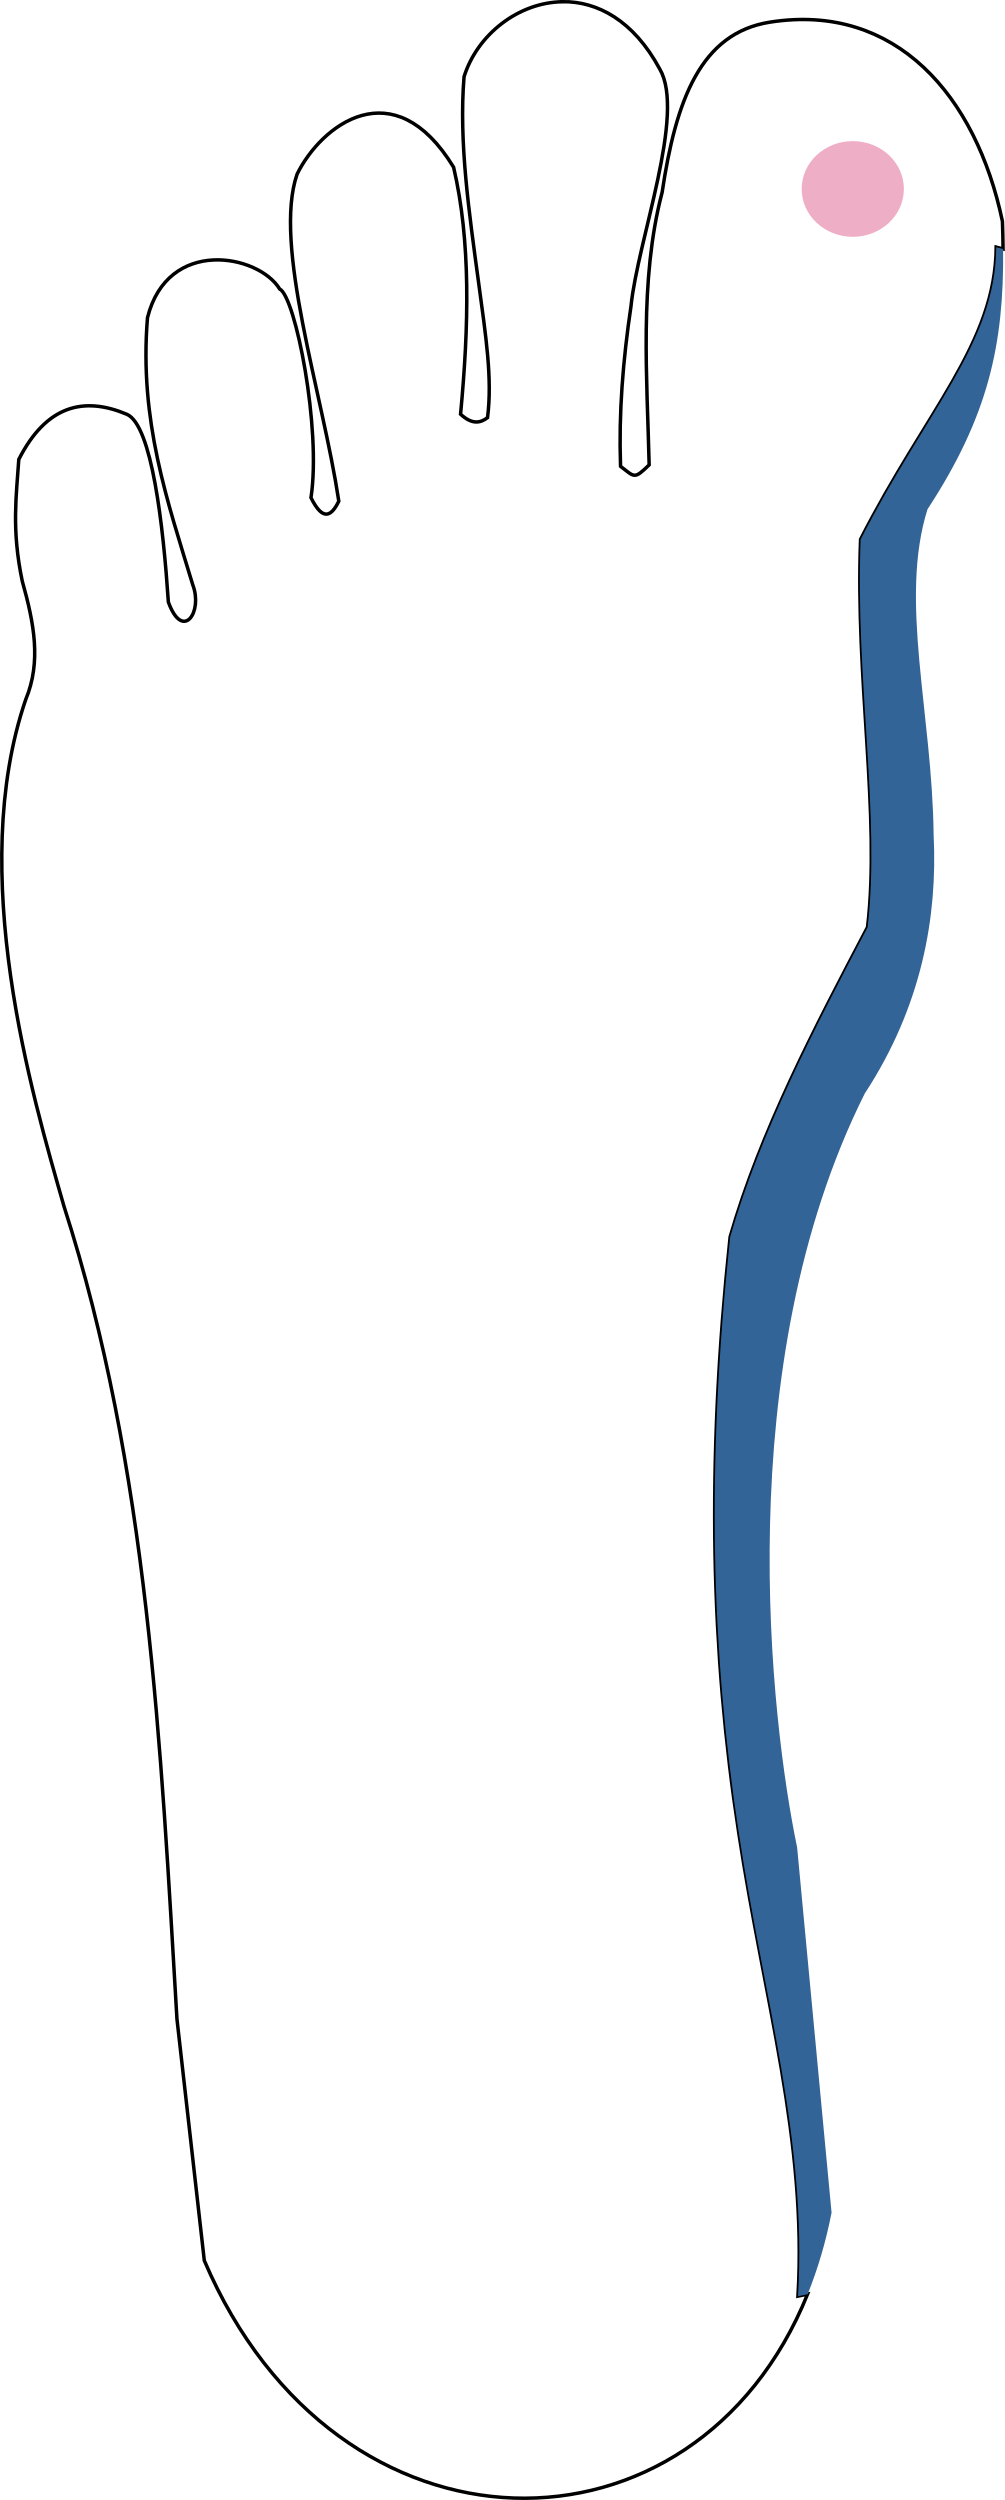
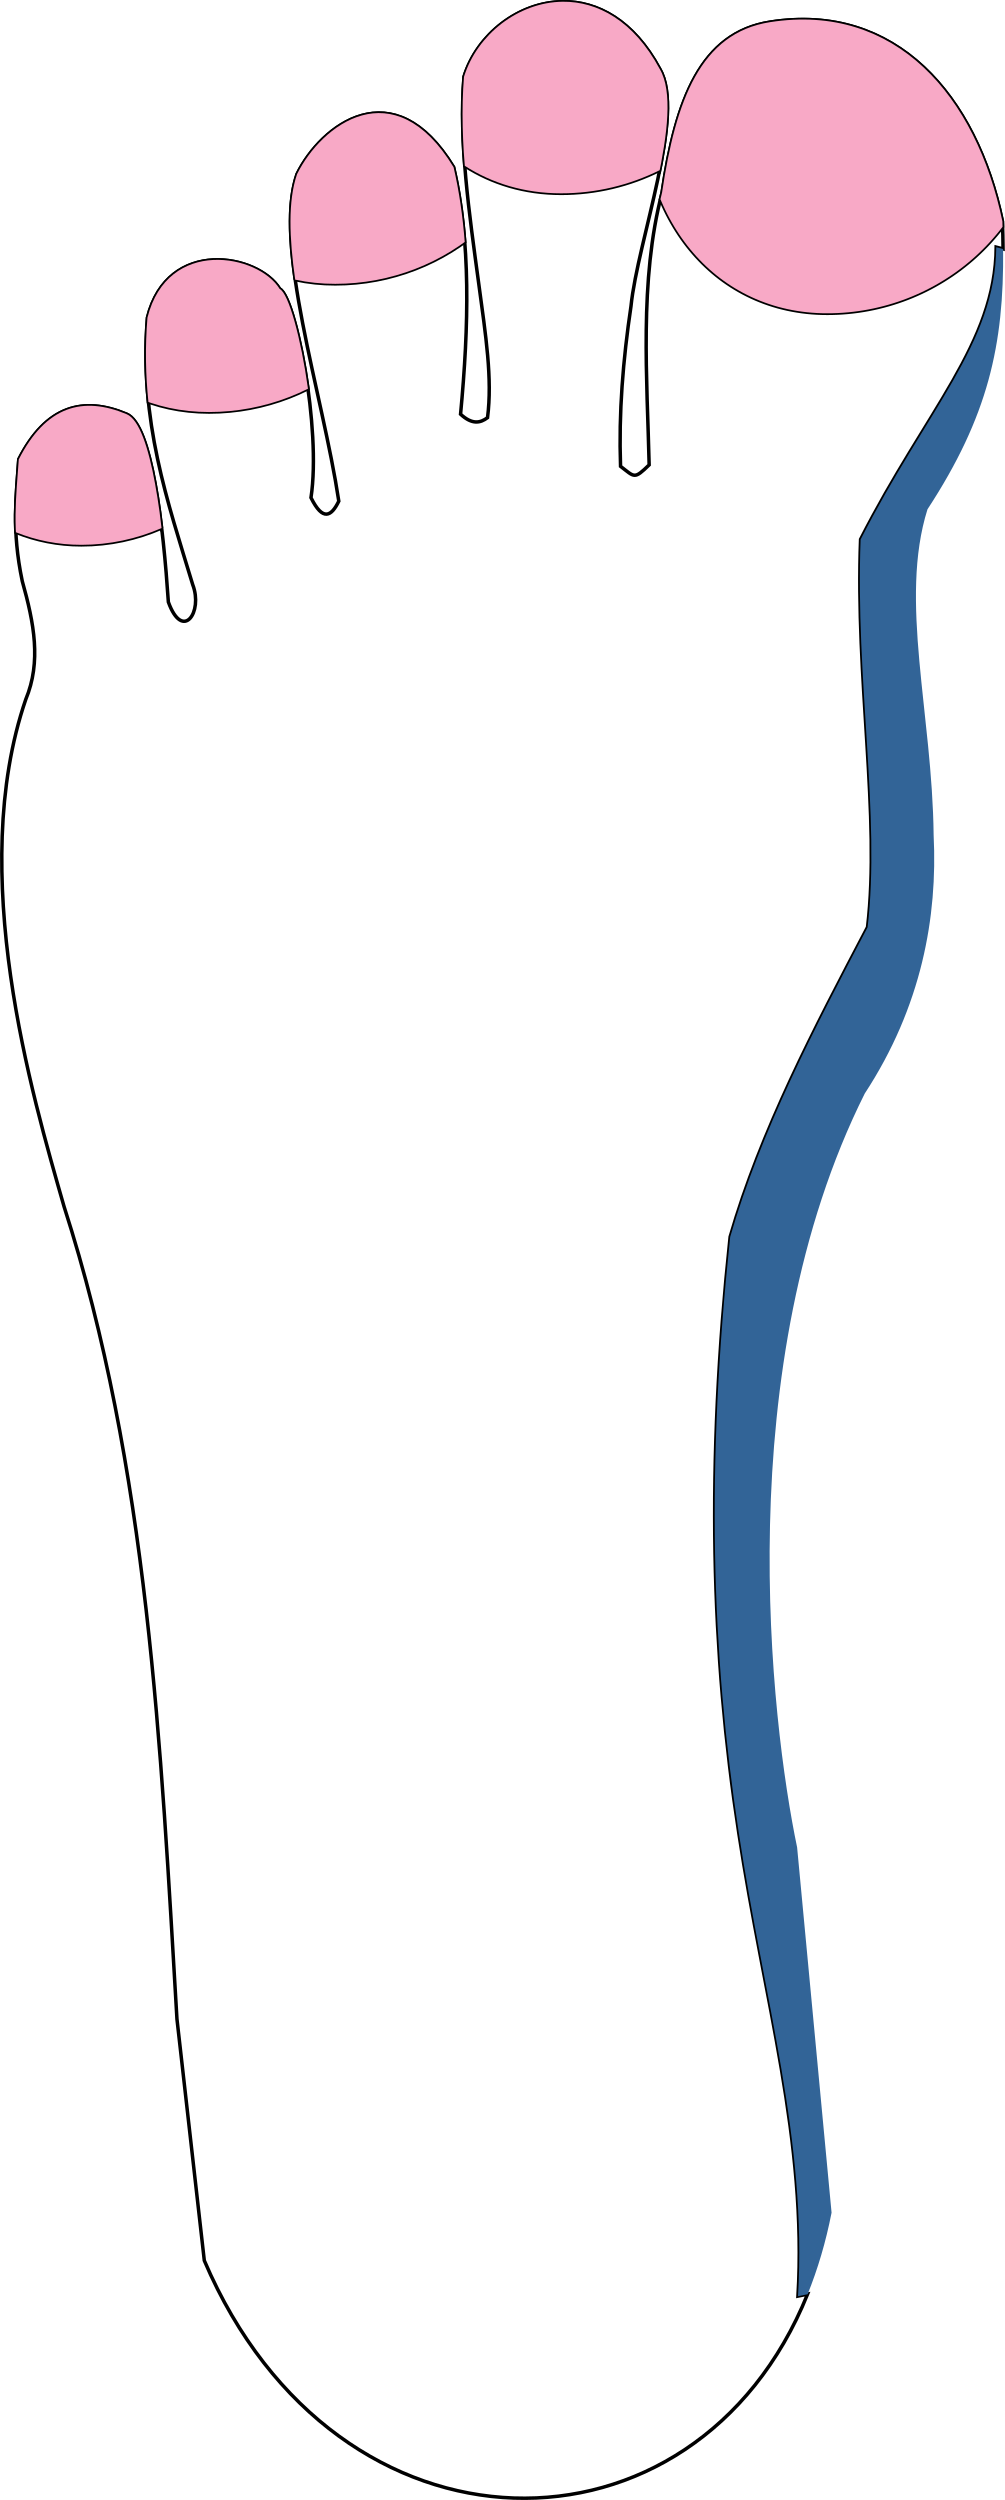
<svg xmlns="http://www.w3.org/2000/svg" width="76.06mm" height="189.229mm" viewBox="0 0 76.06 189.229" version="1.1" id="svg305">
  <defs id="defs302" />
  <g id="layer1" transform="translate(17.8945,-55.14384)">
    <path id="path454" style="fill:none;fill-rule:evenodd;stroke:#000000;stroke-width:0.265;stroke-dasharray:none;paint-order:stroke fill markers;stop-color:#000000" d="m 24.706,55.276 c -3.353,0.034 -6.482,2.482 -7.476,5.679 -0.405,4.954 0.387,10.29 1.119,15.712 0.522,3.866 1.037,7.141 0.658,10.091 -0.54,0.402 -1.152,0.554 -2.041,-0.263 0.636,-6.729 0.777,-13.102 -0.527,-18.694 -4.531,-7.446 -10.028,-3.179 -11.848,0.527 -1.839,5.354 1.916,16.5 3.159,24.75 -0.558,1.141 -1.2,1.562 -2.106,-0.263 0.795,-5.219 -1.18,-15.222 -2.37,-15.798 -1.602,-2.627 -8.47,-3.95 -10.005,2.172 -0.644,7.807 1.527,13.925 3.423,20.208 0.801,2.082 -0.758,4.315 -1.843,1.316 -0.382,-5.73 -1.246,-13.43 -3.159,-14.218 -3.29,-1.379 -6.1,-0.634 -8.162,3.423 -0.181,2.758 -0.561,5.285 0.263,9.215 0.894,3.186 1.453,6.09 0.264,8.952 -4.491,13.153 0.472,29.903 2.896,38.375 6.383,19.838 7.331,40.978 8.548,61.507 l 2.07,18.281 c 10.047,23.545 37.187,23.546 45.664,2.542 l -0.727,0.148 c 0.022,-0.369 0.039,-0.737 0.053,-1.103 0.014,-0.366 0.025,-0.731 0.032,-1.096 0.014,-0.728 0.014,-1.452 10e-4,-2.173 -0.013,-0.721 -0.039,-1.438 -0.076,-2.153 -0.037,-0.715 -0.086,-1.427 -0.145,-2.137 -0.059,-0.711 -0.129,-1.419 -0.207,-2.128 -0.078,-0.708 -0.165,-1.416 -0.26,-2.123 -0.095,-0.707 -0.198,-1.415 -0.306,-2.123 -0.109,-0.708 -0.224,-1.418 -0.345,-2.129 -0.12,-0.711 -0.246,-1.424 -0.376,-2.139 -0.129,-0.716 -0.263,-1.434 -0.398,-2.155 -0.272,-1.443 -0.554,-2.901 -0.836,-4.38 -0.282,-1.479 -0.564,-2.978 -0.837,-4.506 -0.136,-0.764 -0.27,-1.535 -0.399,-2.314 -0.13,-0.779 -0.256,-1.565 -0.377,-2.361 -0.131,-0.851 -0.255,-1.704 -0.373,-2.561 -0.118,-0.856 -0.228,-1.715 -0.332,-2.578 -0.104,-0.863 -0.201,-1.729 -0.291,-2.6 -0.09,-0.871 -0.173,-1.745 -0.249,-2.625 -0.076,-0.88 -0.145,-1.764 -0.206,-2.654 -0.061,-0.89 -0.115,-1.785 -0.162,-2.687 -0.047,-0.901 -0.086,-1.808 -0.118,-2.722 -0.032,-0.914 -0.056,-1.834 -0.073,-2.762 -0.017,-0.928 -0.025,-1.863 -0.026,-2.806 -10e-4,-0.943 0.005,-1.894 0.02,-2.853 0.015,-0.959 0.037,-1.926 0.068,-2.903 0.031,-0.977 0.069,-1.963 0.116,-2.958 0.047,-0.995 0.103,-2 0.166,-3.016 0.064,-1.015 0.135,-2.041 0.216,-3.078 0.081,-1.037 0.17,-2.084 0.267,-3.143 0.098,-1.059 0.204,-2.13 0.319,-3.212 0.145,-0.502 0.298,-1.003 0.456,-1.503 0.158,-0.5 0.323,-0.999 0.493,-1.496 0.17,-0.497 0.347,-0.994 0.529,-1.489 0.182,-0.495 0.369,-0.989 0.561,-1.483 0.192,-0.493 0.39,-0.985 0.591,-1.476 0.202,-0.491 0.408,-0.981 0.618,-1.471 0.21,-0.489 0.425,-0.978 0.643,-1.466 0.218,-0.488 0.441,-0.975 0.666,-1.461 0.451,-0.973 0.916,-1.943 1.39,-2.911 0.474,-0.968 0.959,-1.935 1.45,-2.9 0.491,-0.965 0.989,-1.928 1.491,-2.891 0.502,-0.963 1.007,-1.925 1.512,-2.887 0.062,-0.524 0.112,-1.056 0.152,-1.595 0.04,-0.539 0.071,-1.087 0.092,-1.641 0.021,-0.554 0.034,-1.116 0.039,-1.684 0.005,-0.568 0.003,-1.143 -0.006,-1.723 -0.009,-0.581 -0.024,-1.167 -0.044,-1.76 -0.02,-0.593 -0.045,-1.191 -0.074,-1.795 -0.057,-1.207 -0.129,-2.434 -0.206,-3.678 -0.077,-1.244 -0.158,-2.505 -0.234,-3.779 -0.075,-1.274 -0.145,-2.56 -0.199,-3.856 -0.027,-0.648 -0.05,-1.298 -0.067,-1.949 -0.018,-0.652 -0.029,-1.305 -0.035,-1.96 -0.006,-0.655 -0.005,-1.31 0.004,-1.967 0.009,-0.657 0.025,-1.314 0.051,-1.971 0.313,-0.612 0.626,-1.206 0.939,-1.782 0.313,-0.577 0.625,-1.137 0.935,-1.682 0.311,-0.545 0.619,-1.074 0.925,-1.59 0.306,-0.516 0.608,-1.019 0.906,-1.509 0.596,-0.982 1.175,-1.916 1.725,-2.817 0.275,-0.451 0.543,-0.893 0.803,-1.329 0.26,-0.436 0.512,-0.865 0.753,-1.289 0.242,-0.424 0.474,-0.844 0.695,-1.26 0.221,-0.416 0.431,-0.829 0.629,-1.241 0.198,-0.411 0.384,-0.821 0.556,-1.231 0.086,-0.205 0.169,-0.411 0.248,-0.616 0.079,-0.205 0.154,-0.411 0.226,-0.618 0.072,-0.206 0.14,-0.413 0.204,-0.62 0.064,-0.207 0.125,-0.416 0.181,-0.625 0.056,-0.209 0.109,-0.419 0.157,-0.63 0.048,-0.211 0.092,-0.424 0.131,-0.637 0.04,-0.214 0.075,-0.428 0.105,-0.645 0.031,-0.216 0.056,-0.434 0.077,-0.654 0.021,-0.22 0.038,-0.441 0.05,-0.665 0.012,-0.224 0.019,-0.449 0.021,-0.677 l 0.517,0.135 c -0.006,-0.68 -0.02,-1.37 -0.047,-2.086 -1.98,-9.492 -8.069,-16.578 -17.594,-15.08 -5.248,0.825 -7.12,5.884 -8.165,12.89 -1.75,6.64 -1.125,14.245 -0.981,20.623 -1.146,1.111 -1.082,0.94 -2.166,0.106 -0.144,-4.037 0.19,-8.074 0.79,-12.111 0.504,-5.004 4.174,-14.581 2.172,-17.97 -1.982,-3.678 -4.726,-5.113 -7.334,-5.087 z" />
    <path id="path311" style="fill:#326497;fill-rule:evenodd;stroke:none;stroke-width:0.265;stroke-dasharray:none;paint-order:stroke fill markers;stop-color:#000000;fill-opacity:1" d="m 58.031,73.993 -0.517,-0.135 c -0.002,0.228 -0.009,0.453 -0.021,0.677 -0.012,0.224 -0.028,0.445 -0.05,0.665 -0.021,0.22 -0.047,0.438 -0.077,0.654 -0.03,0.216 -0.066,0.431 -0.105,0.645 -0.04,0.214 -0.083,0.426 -0.131,0.637 -0.048,0.211 -0.1,0.421 -0.157,0.63 -0.056,0.209 -0.117,0.417 -0.181,0.625 -0.064,0.207 -0.132,0.414 -0.204,0.62 -0.072,0.206 -0.147,0.412 -0.226,0.618 -0.079,0.205 -0.162,0.411 -0.248,0.616 -0.172,0.41 -0.358,0.82 -0.556,1.231 -0.198,0.411 -0.408,0.825 -0.629,1.241 -0.221,0.416 -0.453,0.836 -0.695,1.26 -0.242,0.424 -0.494,0.853 -0.753,1.289 -0.26,0.436 -0.528,0.878 -0.803,1.329 -0.55,0.901 -1.129,1.836 -1.725,2.817 -0.298,0.491 -0.601,0.993 -0.906,1.509 -0.306,0.516 -0.614,1.045 -0.925,1.59 -0.311,0.545 -0.622,1.105 -0.935,1.682 -0.313,0.577 -0.626,1.17 -0.939,1.782 -0.026,0.657 -0.042,1.315 -0.051,1.971 -0.009,0.657 -0.009,1.312 -0.004,1.967 0.006,0.655 0.018,1.308 0.035,1.96 0.018,0.652 0.04,1.302 0.067,1.949 0.054,1.295 0.123,2.582 0.199,3.856 0.075,1.274 0.157,2.535 0.234,3.779 0.077,1.244 0.149,2.471 0.206,3.678 0.029,0.603 0.054,1.202 0.074,1.795 0.02,0.593 0.035,1.179 0.044,1.76 0.009,0.581 0.011,1.155 0.006,1.723 -0.005,0.568 -0.018,1.129 -0.039,1.684 -0.021,0.554 -0.052,1.101 -0.092,1.641 -0.04,0.539 -0.091,1.072 -0.152,1.595 -0.505,0.962 -1.01,1.924 -1.512,2.887 -0.502,0.963 -1,1.926 -1.491,2.891 -0.491,0.965 -0.976,1.931 -1.45,2.9 -0.474,0.968 -0.939,1.938 -1.39,2.911 -0.225,0.486 -0.448,0.974 -0.666,1.461 -0.218,0.488 -0.433,0.977 -0.643,1.466 -0.21,0.489 -0.416,0.98 -0.618,1.471 -0.202,0.491 -0.399,0.983 -0.591,1.476 -0.192,0.493 -0.379,0.987 -0.561,1.483 -0.182,0.495 -0.358,0.991 -0.529,1.489 -0.17,0.497 -0.335,0.996 -0.493,1.496 -0.158,0.5 -0.311,1.001 -0.456,1.503 -0.115,1.083 -0.221,2.153 -0.319,3.212 -0.098,1.059 -0.187,2.106 -0.267,3.143 -0.081,1.037 -0.152,2.062 -0.216,3.078 -0.064,1.015 -0.119,2.02 -0.166,3.016 -0.047,0.995 -0.086,1.981 -0.116,2.958 -0.031,0.977 -0.053,1.944 -0.068,2.903 -0.015,0.959 -0.021,1.91 -0.02,2.853 0.001,0.943 0.01,1.878 0.026,2.806 0.017,0.928 0.041,1.848 0.073,2.762 0.032,0.914 0.071,1.821 0.118,2.722 0.047,0.901 0.101,1.797 0.162,2.687 0.061,0.89 0.13,1.774 0.206,2.654 0.076,0.88 0.159,1.754 0.249,2.625 0.09,0.871 0.188,1.737 0.291,2.6 0.104,0.863 0.215,1.721 0.332,2.578 0.118,0.856 0.242,1.71 0.373,2.561 0.121,0.795 0.247,1.582 0.377,2.361 0.13,0.779 0.263,1.55 0.399,2.314 0.272,1.528 0.554,3.028 0.837,4.506 0.282,1.479 0.564,2.936 0.836,4.38 0.136,0.722 0.269,1.44 0.398,2.155 0.129,0.716 0.255,1.428 0.376,2.139 0.12,0.711 0.236,1.42 0.345,2.129 0.109,0.708 0.212,1.416 0.306,2.123 0.095,0.707 0.182,1.415 0.26,2.123 0.078,0.708 0.148,1.417 0.207,2.128 0.059,0.711 0.107,1.423 0.145,2.137 0.037,0.715 0.064,1.432 0.076,2.153 0.013,0.721 0.013,1.445 -0.001,2.173 -0.007,0.364 -0.017,0.729 -0.032,1.096 -0.014,0.366 -0.032,0.734 -0.053,1.103 l 0.727,-0.148 c 0.763,-1.889 1.377,-3.945 1.812,-6.172 l -2.607,-27.648 c -1.993,-9.565 -5.188,-36.461 5.12,-57.064 4.31,-6.585 5.519,-13.382 5.213,-19.549 -0.096,-9.172 -2.632,-17.775 -0.466,-24.669 4.597,-7.036 5.794,-12.45 5.726,-19.698 z" />
    <ellipse style="display:inline;fill:#eeafc6;fill-opacity:1;fill-rule:evenodd;stroke-width:0.265" id="path352" cx="87.113" cy="119.72" rx="3.869" ry="3.623" transform="translate(-40.45945,-50.27296)" />
+     <g id="g5602" style="display:inline" transform="translate(-79.13922,-72.01087)">
+       <path id="path960" style="font-variation-settings:normal;opacity:1;vector-effect:none;fill:#f8a9c6;fill-opacity:1;fill-rule:evenodd;stroke:#000000;stroke-width:0.265;stroke-linecap:butt;stroke-linejoin:miter;stroke-miterlimit:4;stroke-dasharray:none;stroke-dashoffset:0;stroke-opacity:1;-inkscape-stroke:none;paint-order:stroke fill markers;stop-color:#000000;stop-opacity:1" d="m 73.471,167.128 c -0.049,-0.406 -0.093,-0.817 -0.148,-1.213 -0.103,-0.745 -0.217,-1.468 -0.343,-2.153 -0.063,-0.342 -0.128,-0.675 -0.197,-0.996 -0.069,-0.321 -0.141,-0.63 -0.217,-0.926 -0.075,-0.295 -0.154,-0.576 -0.236,-0.841 -0.082,-0.265 -0.167,-0.514 -0.256,-0.745 -0.089,-0.231 -0.182,-0.443 -0.278,-0.635 -0.096,-0.192 -0.196,-0.363 -0.3,-0.512 -0.052,-0.074 -0.105,-0.143 -0.159,-0.206 -0.054,-0.063 -0.109,-0.119 -0.164,-0.17 -0.056,-0.051 -0.113,-0.095 -0.171,-0.133 -0.058,-0.038 -0.116,-0.069 -0.176,-0.094 -0.206,-0.086 -0.41,-0.164 -0.611,-0.234 -0.202,-0.069 -0.402,-0.13 -0.599,-0.181 -0.198,-0.052 -0.394,-0.095 -0.588,-0.129 -0.194,-0.034 -0.385,-0.059 -0.575,-0.074 -0.19,-0.015 -0.377,-0.021 -0.562,-0.017 -0.185,0.004 -0.369,0.018 -0.549,0.041 -0.181,0.024 -0.359,0.058 -0.535,0.102 -0.176,0.044 -0.35,0.099 -0.521,0.164 -0.171,0.065 -0.34,0.141 -0.507,0.227 -0.167,0.087 -0.331,0.184 -0.492,0.293 -0.162,0.109 -0.321,0.229 -0.477,0.36 -0.156,0.131 -0.311,0.274 -0.462,0.429 -0.151,0.155 -0.3,0.321 -0.445,0.5 -0.146,0.179 -0.289,0.369 -0.429,0.572 -0.14,0.203 -0.278,0.419 -0.412,0.646 -0.135,0.228 -0.266,0.468 -0.395,0.722 -0.045,0.689 -0.103,1.364 -0.151,2.051 -0.024,0.343 -0.045,0.689 -0.062,1.041 -0.017,0.352 -0.028,0.71 -0.032,1.077 -0.004,0.367 6.98e-4,0.743 0.015,1.131 0.003,0.07 0.011,0.146 0.014,0.217 1.519,0.613 3.18,0.952 4.953,0.952 2.137,0 4.188,-0.45 6.07,-1.269 z" />
+       <path id="path5536" style="font-variation-settings:normal;display:inline;opacity:1;vector-effect:none;fill:#f8a9c6;fill-opacity:1;fill-rule:evenodd;stroke:#000000;stroke-width:0.265;stroke-linecap:butt;stroke-linejoin:miter;stroke-miterlimit:4;stroke-dasharray:none;stroke-dashoffset:0;stroke-opacity:1;-inkscape-stroke:none;paint-order:stroke fill markers;stop-color:#000000;stop-opacity:1" d="m 72.479,157.58 c 0.057,0.02 0.113,0.043 0.171,0.062 0.227,0.076 0.456,0.146 0.689,0.21 0.233,0.064 0.469,0.122 0.709,0.174 0.24,0.052 0.482,0.098 0.728,0.137 0.246,0.04 0.494,0.073 0.746,0.099 0.252,0.027 0.507,0.046 0.765,0.06 0.258,0.013 0.518,0.021 0.782,0.021 0.264,0 0.527,-0.006 0.788,-0.019 0.262,-0.012 0.522,-0.03 0.781,-0.055 0.259,-0.024 0.517,-0.055 0.774,-0.091 0.256,-0.036 0.511,-0.078 0.765,-0.126 0.253,-0.048 0.505,-0.102 0.755,-0.161 0.25,-0.059 0.498,-0.124 0.744,-0.194 0.246,-0.07 0.49,-0.146 0.732,-0.227 0.242,-0.081 0.481,-0.168 0.719,-0.26 0.237,-0.092 0.472,-0.19 0.705,-0.292 0.232,-0.103 0.463,-0.211 0.69,-0.324 0.011,-0.005 0.022,-0.012 0.033,-0.017 -0.53,-3.826 -1.464,-7.223 -2.143,-7.551 -1.602,-2.627 -8.47,-3.95 -10.005,2.172 -0.186,2.253 -0.136,4.365 0.072,6.381 z" />
+       <path id="path5506" style="font-variation-settings:normal;display:inline;opacity:1;vector-effect:none;fill:#f8a9c6;fill-opacity:1;fill-rule:evenodd;stroke:#000000;stroke-width:0.265;stroke-linecap:butt;stroke-linejoin:miter;stroke-miterlimit:4;stroke-dasharray:none;stroke-dashoffset:0;stroke-opacity:1;-inkscape-stroke:none;paint-order:stroke fill markers;stop-color:#000000;stop-opacity:1" d="m 83.589,148.321 c 0.004,8e-4 0.007,0.002 0.011,0.003 0.24,0.052 0.482,0.098 0.728,0.137 0.246,0.04 0.495,0.073 0.747,0.099 0.252,0.027 0.506,0.047 0.764,0.06 0.258,0.013 0.519,0.02 0.782,0.02 0.264,0 0.526,-0.006 0.788,-0.019 0.262,-0.012 0.522,-0.03 0.781,-0.055 0.259,-0.024 0.517,-0.055 0.774,-0.091 0.256,-0.036 0.511,-0.078 0.765,-0.126 0.253,-0.048 0.505,-0.101 0.755,-0.16 0.25,-0.059 0.498,-0.124 0.744,-0.195 0.246,-0.07 0.49,-0.146 0.732,-0.227 0.242,-0.081 0.482,-0.168 0.719,-0.26 0.237,-0.092 0.472,-0.189 0.705,-0.292 0.232,-0.103 0.462,-0.21 0.689,-0.323 0.227,-0.113 0.452,-0.231 0.673,-0.354 0.222,-0.123 0.441,-0.251 0.656,-0.384 0.216,-0.133 0.428,-0.271 0.637,-0.414 0.129,-0.088 0.254,-0.181 0.381,-0.272 -0.152,-1.957 -0.421,-3.848 -0.843,-5.656 -4.531,-7.446 -10.028,-3.179 -11.848,0.527 -0.688,2.002 -0.593,4.815 -0.14,7.983 z" />
+       <path id="path5452" style="font-variation-settings:normal;opacity:1;vector-effect:none;fill:#f8a9c6;fill-opacity:1;fill-rule:evenodd;stroke:#000000;stroke-width:0.265;stroke-linecap:butt;stroke-linejoin:miter;stroke-miterlimit:4;stroke-dasharray:none;stroke-dashoffset:0;stroke-opacity:1;-inkscape-stroke:none;paint-order:stroke fill markers;stop-color:#000000;stop-opacity:1" d="m 111.175,140.04 c 0.038,-0.189 0.079,-0.38 0.114,-0.566 0.079,-0.422 0.151,-0.837 0.214,-1.244 0.063,-0.407 0.117,-0.806 0.16,-1.194 0.043,-0.388 0.073,-0.764 0.091,-1.128 0.018,-0.363 0.022,-0.713 0.01,-1.046 -0.006,-0.167 -0.016,-0.329 -0.029,-0.487 -0.014,-0.158 -0.032,-0.312 -0.055,-0.461 -0.022,-0.149 -0.049,-0.293 -0.081,-0.433 -0.032,-0.139 -0.068,-0.273 -0.11,-0.402 -0.042,-0.129 -0.088,-0.252 -0.14,-0.37 -0.052,-0.118 -0.109,-0.229 -0.172,-0.335 -0.124,-0.23 -0.251,-0.451 -0.38,-0.664 -0.13,-0.213 -0.262,-0.417 -0.397,-0.612 -0.135,-0.196 -0.272,-0.383 -0.412,-0.562 -0.14,-0.179 -0.282,-0.35 -0.426,-0.513 -0.144,-0.163 -0.291,-0.318 -0.439,-0.465 -0.148,-0.147 -0.298,-0.286 -0.45,-0.418 -0.152,-0.132 -0.305,-0.256 -0.46,-0.372 -0.155,-0.117 -0.311,-0.226 -0.469,-0.328 -0.157,-0.102 -0.316,-0.197 -0.476,-0.284 -0.16,-0.088 -0.32,-0.168 -0.482,-0.242 -0.161,-0.074 -0.324,-0.14 -0.487,-0.201 -0.163,-0.06 -0.326,-0.114 -0.49,-0.161 -0.164,-0.047 -0.328,-0.088 -0.492,-0.122 -0.164,-0.034 -0.328,-0.063 -0.492,-0.085 -0.164,-0.022 -0.329,-0.038 -0.492,-0.048 -0.164,-0.01 -0.327,-0.014 -0.49,-0.012 h -5.2e-4 c -0.21,0.002 -0.418,0.013 -0.626,0.034 -0.207,0.021 -0.413,0.05 -0.618,0.088 -0.204,0.038 -0.407,0.085 -0.607,0.14 -0.2,0.055 -0.398,0.119 -0.593,0.19 -0.195,0.071 -0.387,0.15 -0.576,0.236 -0.189,0.086 -0.375,0.18 -0.558,0.281 -0.182,0.101 -0.361,0.208 -0.535,0.322 -0.174,0.114 -0.345,0.235 -0.511,0.362 -0.166,0.127 -0.327,0.261 -0.483,0.399 -0.156,0.139 -0.307,0.283 -0.452,0.434 -0.145,0.15 -0.285,0.306 -0.419,0.466 -0.134,0.16 -0.262,0.326 -0.383,0.496 -0.121,0.17 -0.237,0.344 -0.345,0.523 -0.108,0.179 -0.209,0.361 -0.302,0.548 -0.094,0.186 -0.18,0.377 -0.258,0.571 -0.078,0.194 -0.149,0.39 -0.211,0.59 -0.051,0.619 -0.083,1.245 -0.098,1.875 -0.016,0.631 -0.015,1.267 -5.1e-4,1.907 0.014,0.641 0.043,1.286 0.082,1.936 0.021,0.339 0.052,0.682 0.078,1.023 2.053,1.321 4.515,2.082 7.293,2.082 2.636,0 5.181,-0.62 7.453,-1.75 z" />
+       <path id="path302" style="display:inline;fill:#f8a9c6;fill-opacity:1;fill-rule:evenodd;stroke:#000000;stroke-width:0.265;stroke-dasharray:none;paint-order:stroke fill markers;stop-color:#000000" d="m 111.24,142.243 c 0.023,0.056 0.046,0.112 0.07,0.168 0.048,0.111 0.096,0.222 0.146,0.331 0.05,0.11 0.101,0.218 0.153,0.326 0.052,0.108 0.106,0.215 0.16,0.321 0.054,0.106 0.11,0.212 0.167,0.317 0.057,0.105 0.115,0.208 0.174,0.311 0.059,0.103 0.119,0.205 0.18,0.306 0.061,0.101 0.123,0.201 0.187,0.301 0.063,0.099 0.128,0.198 0.193,0.296 0.066,0.098 0.132,0.194 0.2,0.29 0.068,0.096 0.136,0.19 0.206,0.284 0.07,0.094 0.141,0.187 0.213,0.279 0.072,0.092 0.145,0.183 0.219,0.272 0.074,0.09 0.149,0.178 0.225,0.266 0.076,0.088 0.153,0.175 0.231,0.26 0.078,0.086 0.158,0.17 0.238,0.254 0.08,0.084 0.161,0.166 0.243,0.248 0.082,0.081 0.165,0.162 0.25,0.241 0.084,0.079 0.169,0.157 0.255,0.234 0.086,0.077 0.173,0.152 0.261,0.227 0.088,0.075 0.177,0.148 0.267,0.221 0.09,0.072 0.181,0.143 0.273,0.213 0.092,0.07 0.185,0.139 0.279,0.206 0.094,0.067 0.189,0.133 0.284,0.198 0.096,0.065 0.192,0.129 0.289,0.191 0.098,0.062 0.196,0.124 0.296,0.183 0.099,0.06 0.2,0.119 0.301,0.176 0.101,0.057 0.203,0.113 0.306,0.168 0.103,0.055 0.207,0.108 0.312,0.16 0.105,0.052 0.21,0.103 0.317,0.152 0.106,0.049 0.214,0.097 0.322,0.144 0.108,0.046 0.217,0.091 0.327,0.135 0.11,0.044 0.221,0.086 0.332,0.127 0.112,0.041 0.224,0.08 0.337,0.118 0.113,0.038 0.227,0.074 0.342,0.11 0.115,0.035 0.231,0.069 0.347,0.101 0.117,0.032 0.234,0.062 0.352,0.091 0.118,0.029 0.237,0.057 0.357,0.083 0.12,0.026 0.24,0.051 0.362,0.073 0.121,0.023 0.243,0.044 0.366,0.064 0.123,0.02 0.247,0.038 0.371,0.055 0.124,0.017 0.249,0.032 0.375,0.045 0.126,0.013 0.253,0.025 0.38,0.035 0.127,0.01 0.256,0.019 0.384,0.025 0.129,0.007 0.258,0.012 0.389,0.015 0.13,0.003 0.261,0.005 0.393,0.005 0.132,0 0.264,-0.002 0.395,-0.005 0.131,-0.003 0.262,-0.008 0.393,-0.014 0.131,-0.006 0.261,-0.014 0.391,-0.023 0.13,-0.009 0.26,-0.019 0.39,-0.032 0.13,-0.012 0.259,-0.026 0.388,-0.041 0.129,-0.015 0.257,-0.032 0.386,-0.05 0.128,-0.018 0.256,-0.038 0.383,-0.059 0.127,-0.021 0.255,-0.043 0.381,-0.067 0.127,-0.024 0.253,-0.049 0.379,-0.076 0.126,-0.027 0.251,-0.055 0.376,-0.085 0.125,-0.03 0.25,-0.061 0.374,-0.093 0.124,-0.032 0.247,-0.066 0.371,-0.101 0.123,-0.035 0.245,-0.072 0.367,-0.11 0.122,-0.038 0.244,-0.078 0.365,-0.118 0.121,-0.041 0.241,-0.083 0.361,-0.126 0.12,-0.043 0.239,-0.088 0.358,-0.134 0.119,-0.046 0.237,-0.093 0.354,-0.142 0.117,-0.049 0.234,-0.099 0.35,-0.15 0.116,-0.051 0.232,-0.104 0.347,-0.158 0.115,-0.054 0.23,-0.109 0.343,-0.166 0.114,-0.057 0.226,-0.114 0.338,-0.173 0.112,-0.059 0.224,-0.119 0.335,-0.181 0.111,-0.061 0.221,-0.125 0.33,-0.189 0.109,-0.064 0.218,-0.129 0.326,-0.196 0.108,-0.067 0.215,-0.134 0.321,-0.203 0.106,-0.069 0.212,-0.139 0.317,-0.21 0.105,-0.071 0.209,-0.144 0.312,-0.218 0.103,-0.074 0.205,-0.149 0.306,-0.225 0.101,-0.076 0.202,-0.153 0.301,-0.232 0.1,-0.078 0.198,-0.158 0.296,-0.239 0.098,-0.081 0.194,-0.163 0.29,-0.245 0.096,-0.083 0.191,-0.167 0.285,-0.252 0.094,-0.085 0.187,-0.172 0.279,-0.259 0.092,-0.087 0.183,-0.176 0.273,-0.266 0.09,-0.09 0.18,-0.18 0.268,-0.272 0.088,-0.092 0.175,-0.185 0.261,-0.279 0.086,-0.094 0.171,-0.189 0.255,-0.285 0.084,-0.096 0.167,-0.193 0.249,-0.291 0.082,-0.098 0.163,-0.198 0.242,-0.298 0.074,-0.093 0.148,-0.188 0.22,-0.283 -0.004,-0.139 -0.004,-0.27 -0.009,-0.41 -1.98,-9.492 -8.069,-16.578 -17.594,-15.08 -5.248,0.825 -7.12,5.884 -8.165,12.89 -0.045,0.171 -0.082,0.345 -0.124,0.517 z" />
+     </g>
  </g>
</svg>
